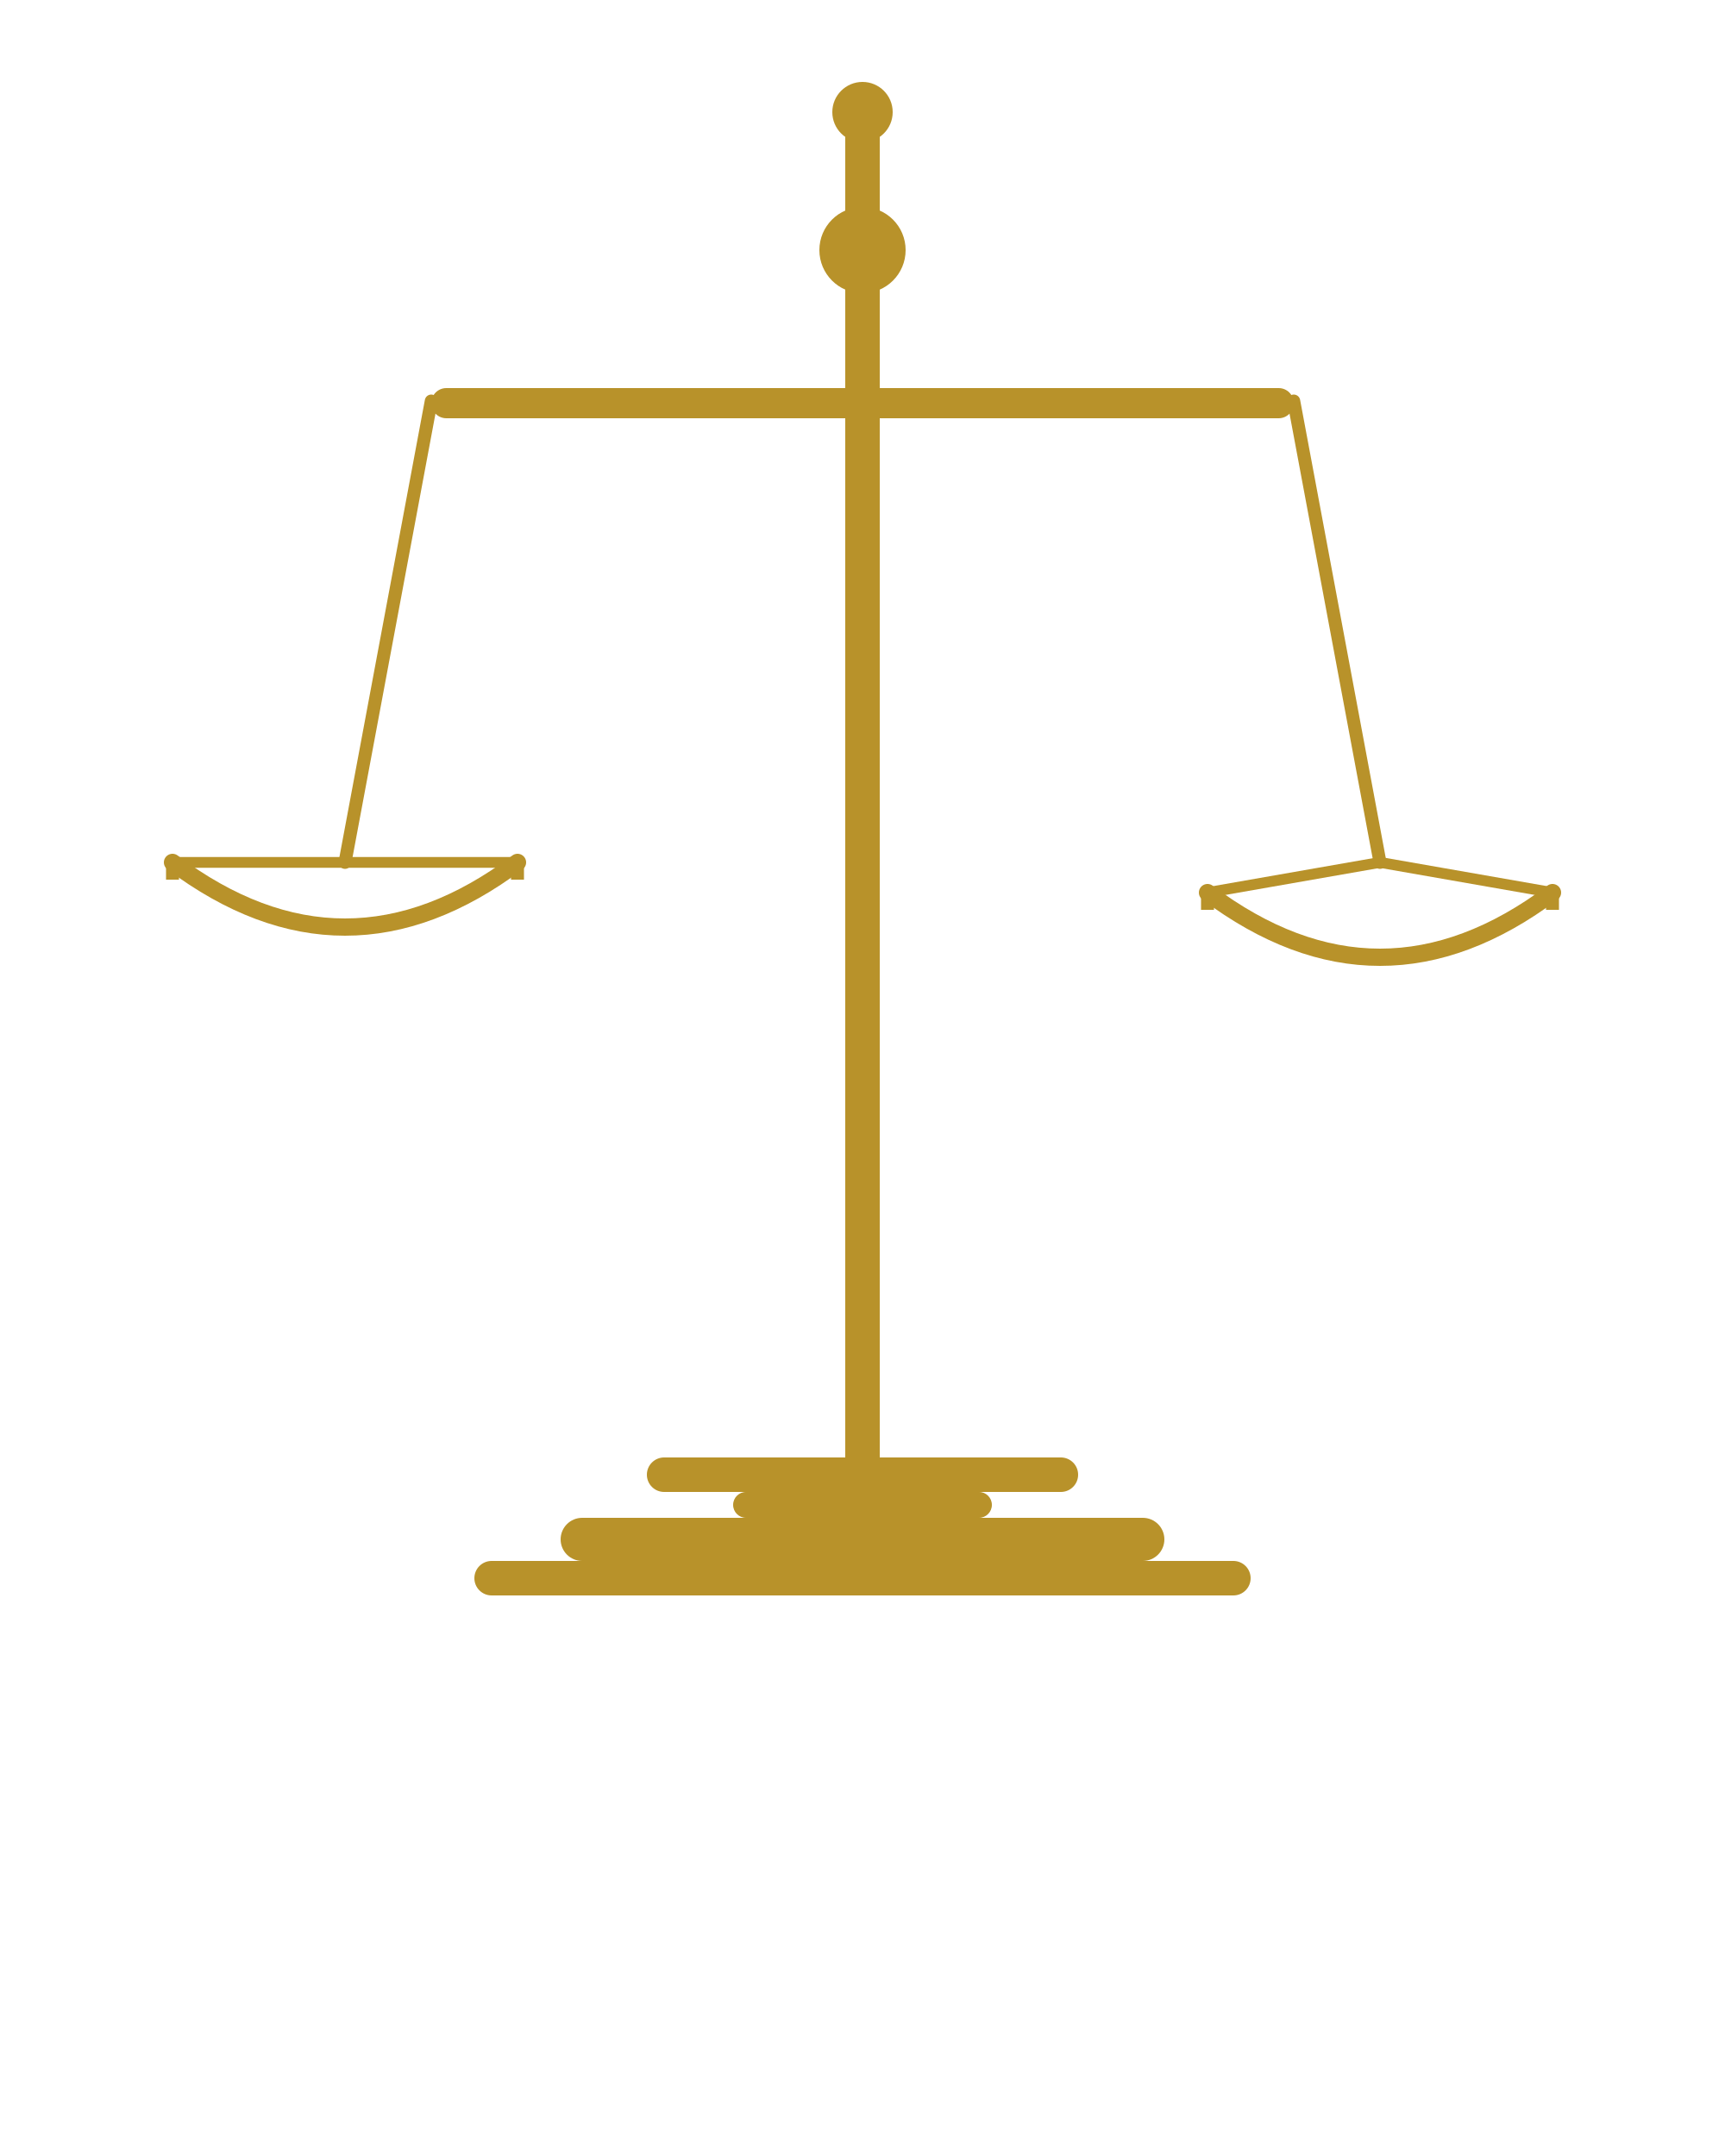
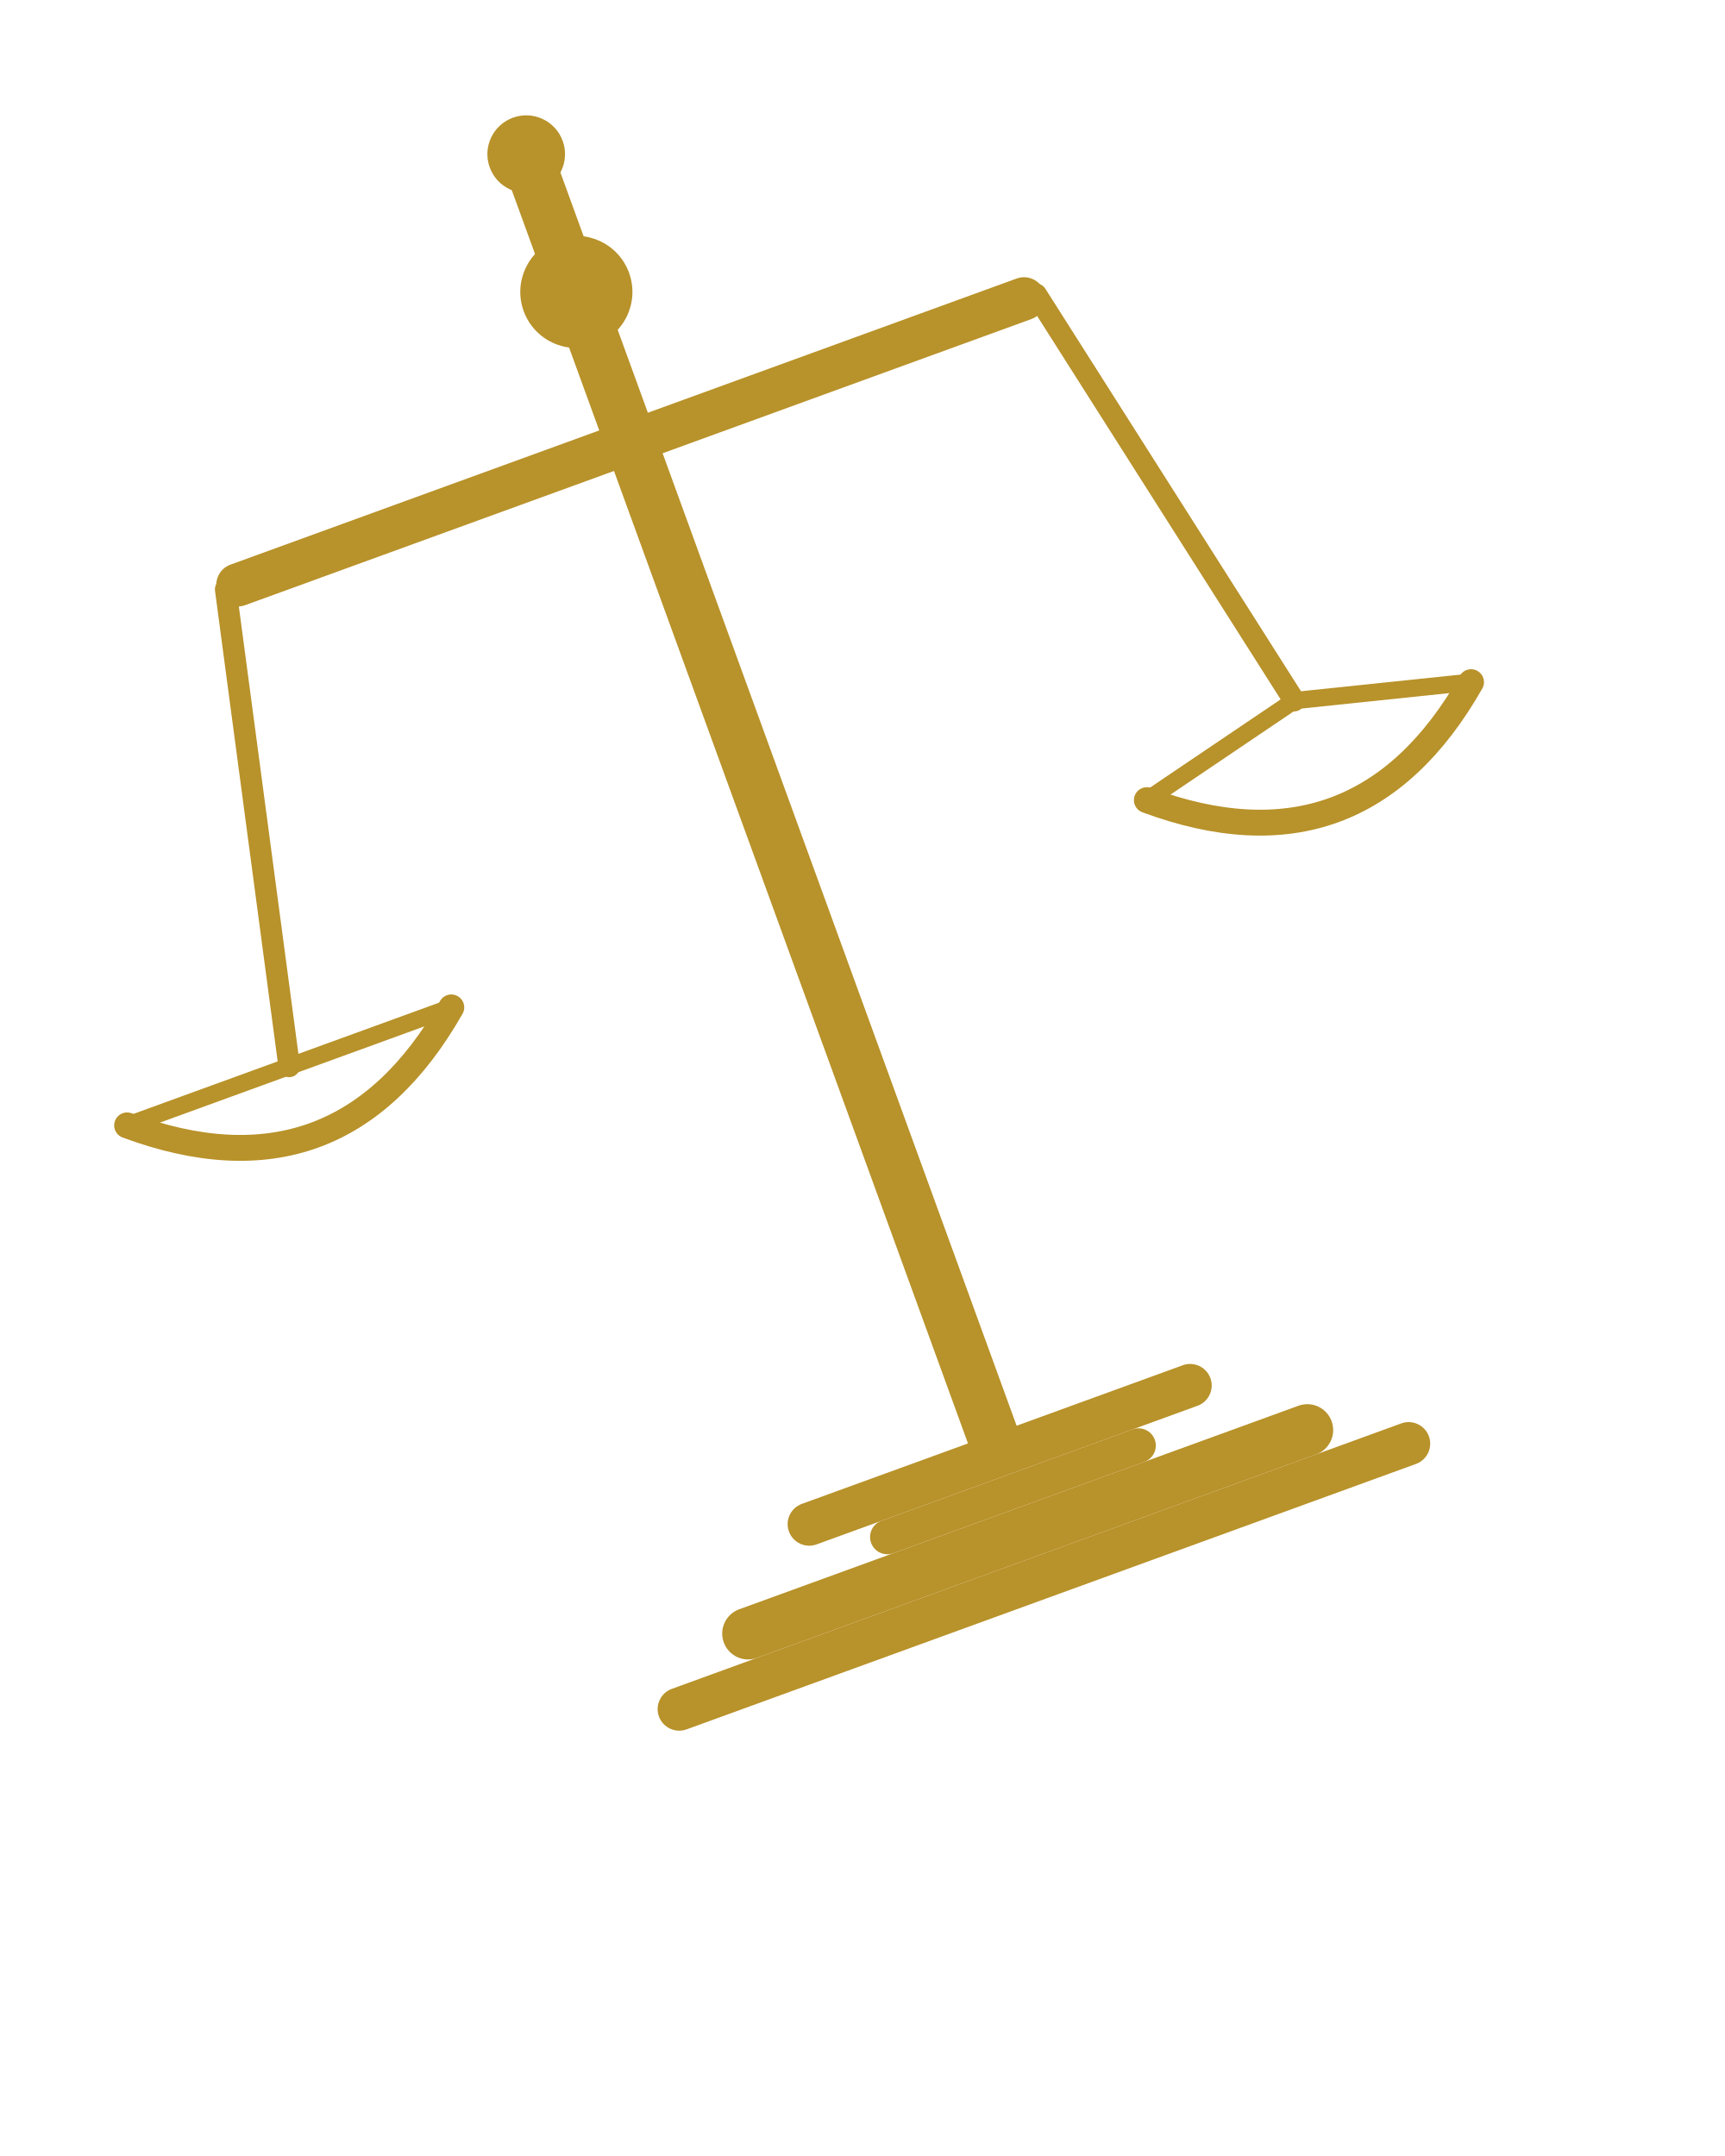
<svg xmlns="http://www.w3.org/2000/svg" viewBox="0 0 400 500" fill="none">
-   <rect x="196" y="60" width="8" height="280" fill="#b8922a" />
-   <rect x="100" y="90" width="200" height="7" rx="3.5" fill="#b8922a" />
-   <circle cx="200" cy="58" r="10" fill="#b8922a" />
-   <rect x="196" y="30" width="8" height="30" fill="#b8922a" />
-   <circle cx="200" cy="26" r="7" fill="#b8922a" />
-   <rect x="150" y="338" width="100" height="8" rx="4" fill="#b8922a" />
-   <rect x="170" y="346" width="60" height="6" rx="3" fill="#b8922a" />
-   <rect x="130" y="352" width="140" height="10" rx="5" fill="#b8922a" />
-   <rect x="110" y="362" width="180" height="8" rx="4" fill="#b8922a" />
-   <line x1="100" y1="93" x2="80" y2="200" stroke="#b8922a" stroke-width="3" stroke-linecap="round" />
-   <line x1="300" y1="93" x2="320" y2="200" stroke="#b8922a" stroke-width="3" stroke-linecap="round" />
-   <path d="M40 200 Q80 230 120 200" stroke="#b8922a" stroke-width="4" stroke-linecap="round" fill="none" />
-   <line x1="40" y1="200" x2="40" y2="204" stroke="#b8922a" stroke-width="3" />
-   <line x1="120" y1="200" x2="120" y2="204" stroke="#b8922a" stroke-width="3" />
-   <path d="M280 207 Q320 237 360 207" stroke="#b8922a" stroke-width="4" stroke-linecap="round" fill="none" />
-   <line x1="280" y1="207" x2="280" y2="211" stroke="#b8922a" stroke-width="3" />
-   <line x1="360" y1="207" x2="360" y2="211" stroke="#b8922a" stroke-width="3" />
-   <line x1="80" y1="200" x2="40" y2="200" stroke="#b8922a" stroke-width="2.5" />
-   <line x1="80" y1="200" x2="120" y2="200" stroke="#b8922a" stroke-width="2.5" />
-   <line x1="320" y1="200" x2="280" y2="207" stroke="#b8922a" stroke-width="2.5" />
-   <line x1="320" y1="200" x2="360" y2="207" stroke="#b8922a" stroke-width="2.5" />
+   <g transform="rotate(-20, 200, 250)">
+     <rect x="194" y="60" width="12" height="280" fill="#b8922a" />
+     <rect x="98" y="88" width="204" height="10" rx="5" fill="#b8922a" />
+     <rect x="194" y="26" width="12" height="34" fill="#b8922a" />
+     <circle cx="200" cy="56" r="13" fill="#b8922a" />
+     <circle cx="200" cy="22" r="9" fill="#b8922a" />
+     <rect x="148" y="338" width="104" height="10" rx="5" fill="#b8922a" />
+     <rect x="165" y="348" width="70" height="8" rx="4" fill="#b8922a" />
+     <rect x="125" y="356" width="150" height="12" rx="6" fill="#b8922a" />
+     <rect x="105" y="368" width="190" height="10" rx="5" fill="#b8922a" />
+     <line x1="100" y1="93" x2="76" y2="202" stroke="#b8922a" stroke-width="5" stroke-linecap="round" />
+     <line x1="300" y1="93" x2="324" y2="202" stroke="#b8922a" stroke-width="5" stroke-linecap="round" />
+     <path d="M36 202 Q76 236 116 202" stroke="#b8922a" stroke-width="6" stroke-linecap="round" fill="none" />
+     <line x1="76" y1="202" x2="36" y2="202" stroke="#b8922a" stroke-width="4" />
+     <line x1="76" y1="202" x2="116" y2="202" stroke="#b8922a" stroke-width="4" />
+     <path d="M284 212 Q324 246 364 212" stroke="#b8922a" stroke-width="6" stroke-linecap="round" fill="none" />
+     <line x1="324" y1="202" x2="284" y2="212" stroke="#b8922a" stroke-width="4" />
+     <line x1="324" y1="202" x2="364" y2="212" stroke="#b8922a" stroke-width="4" />
+   </g>
</svg>
